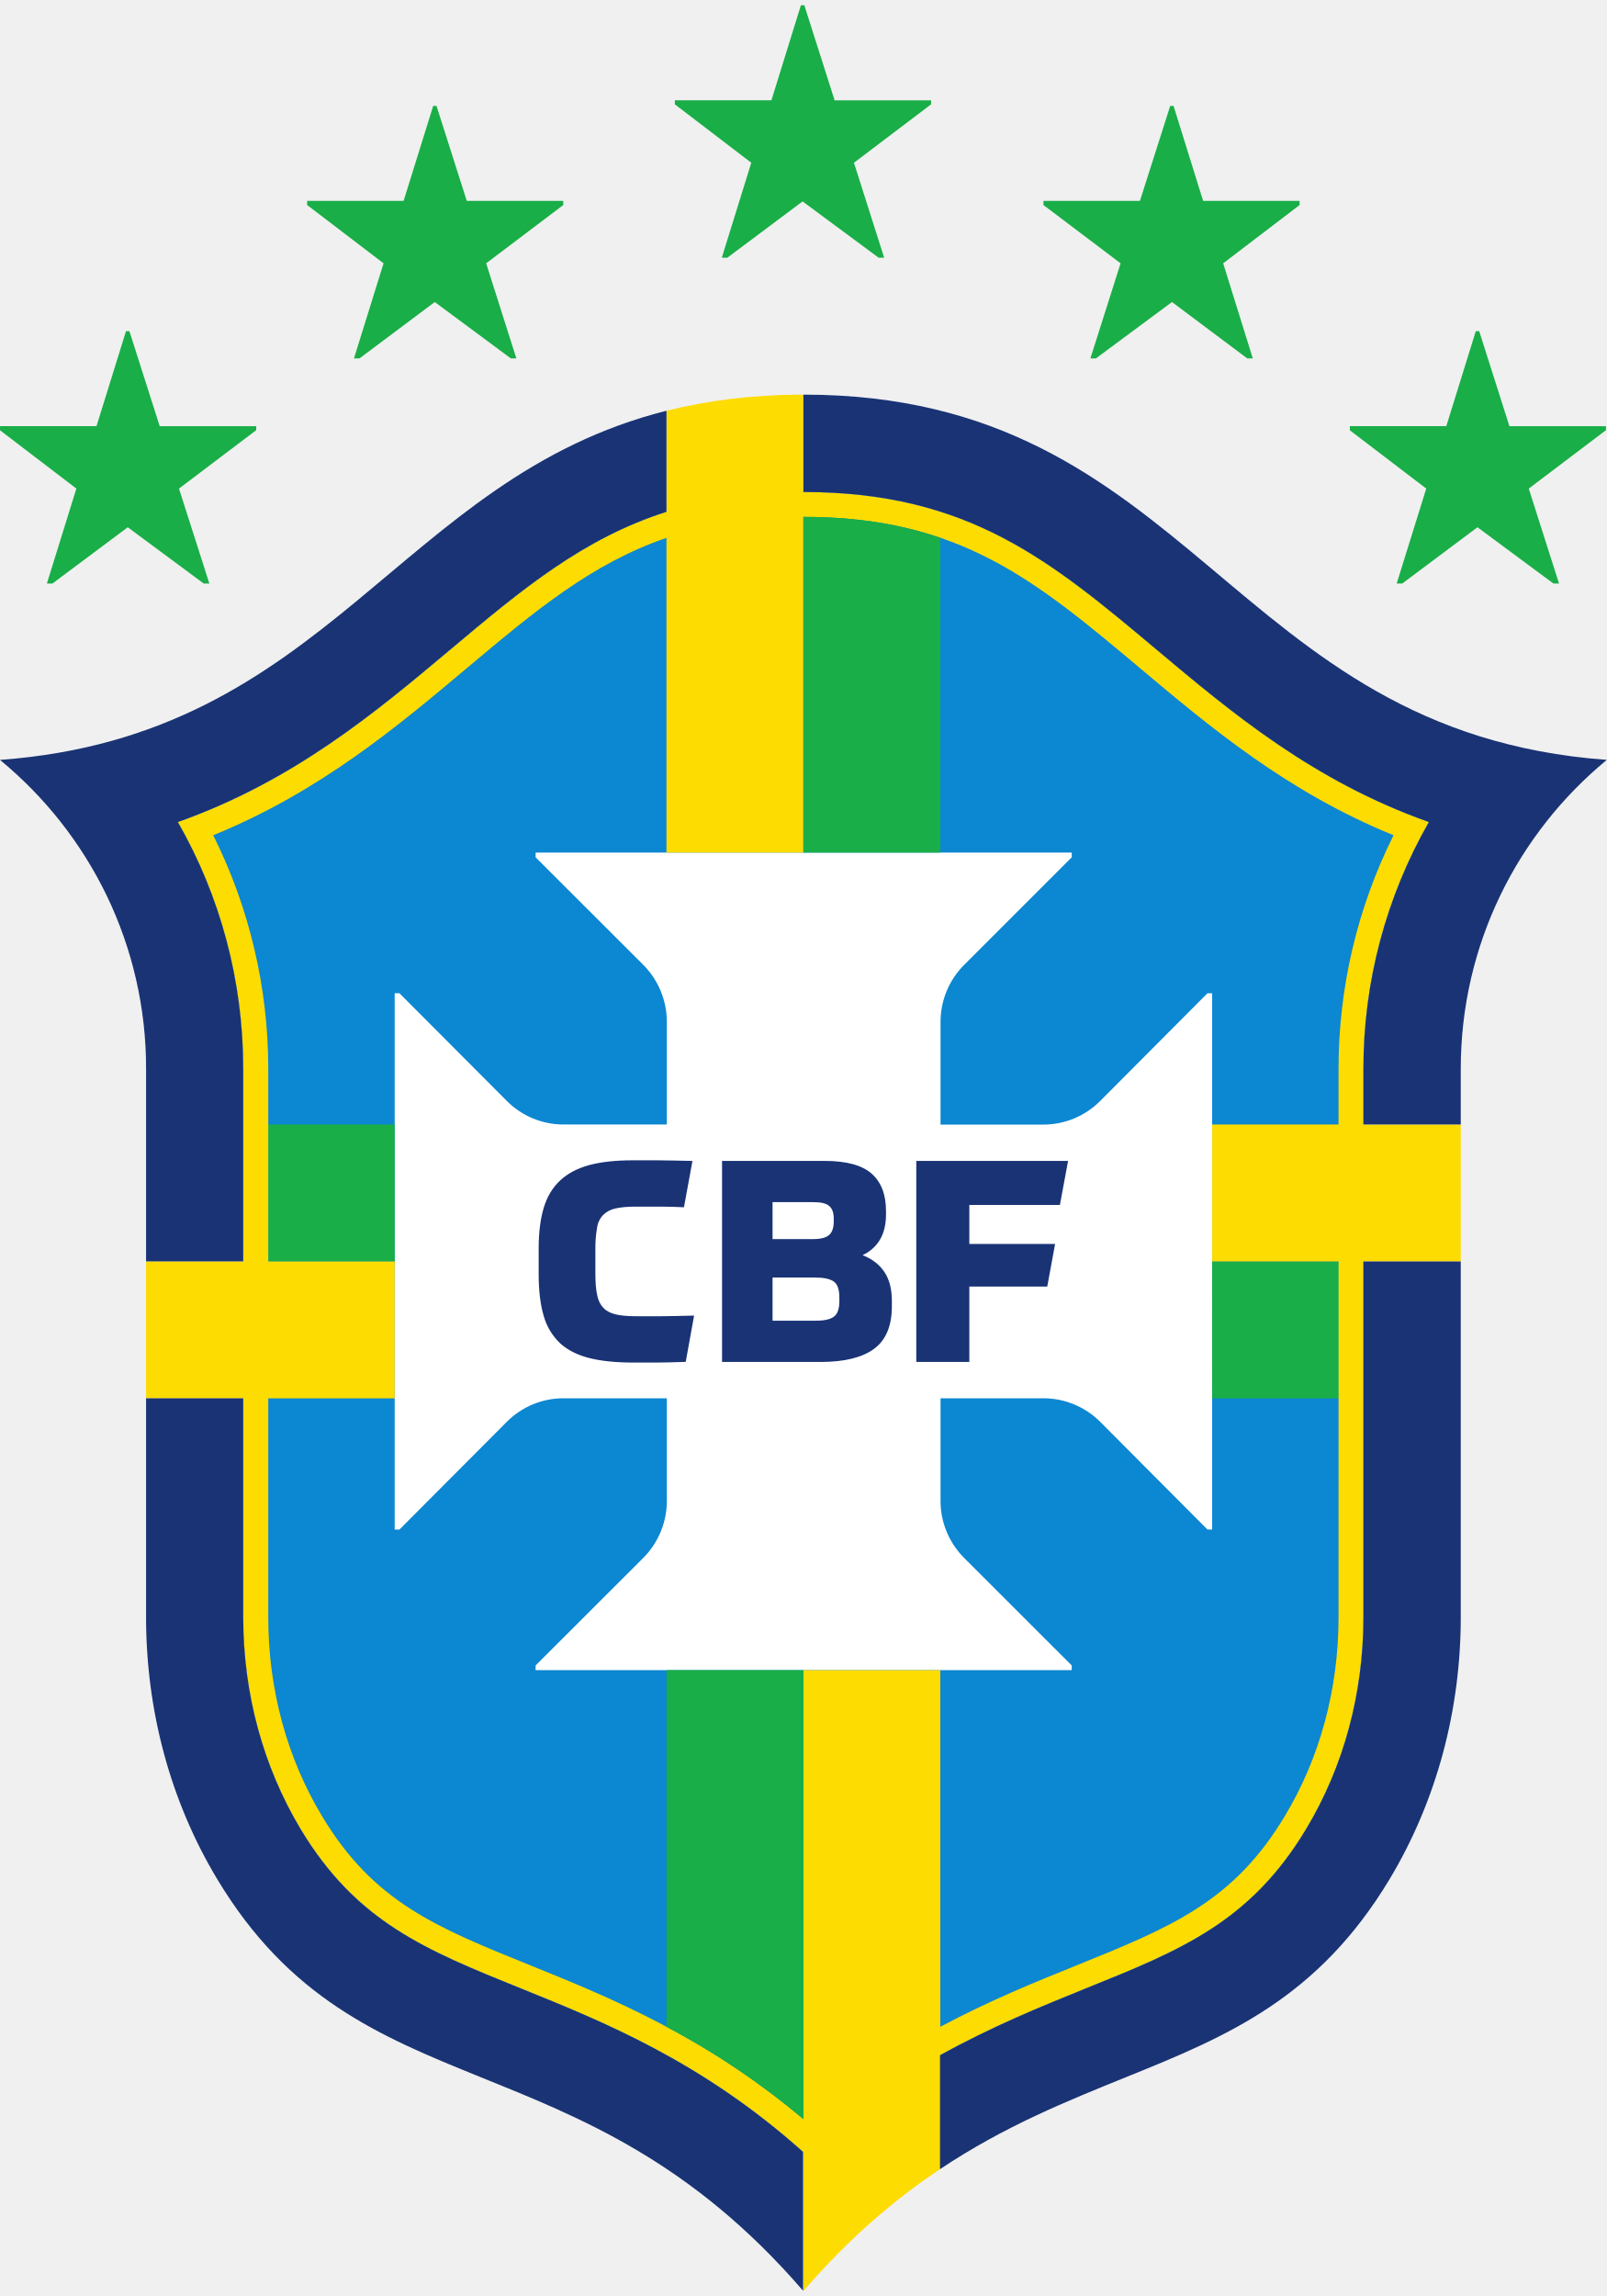
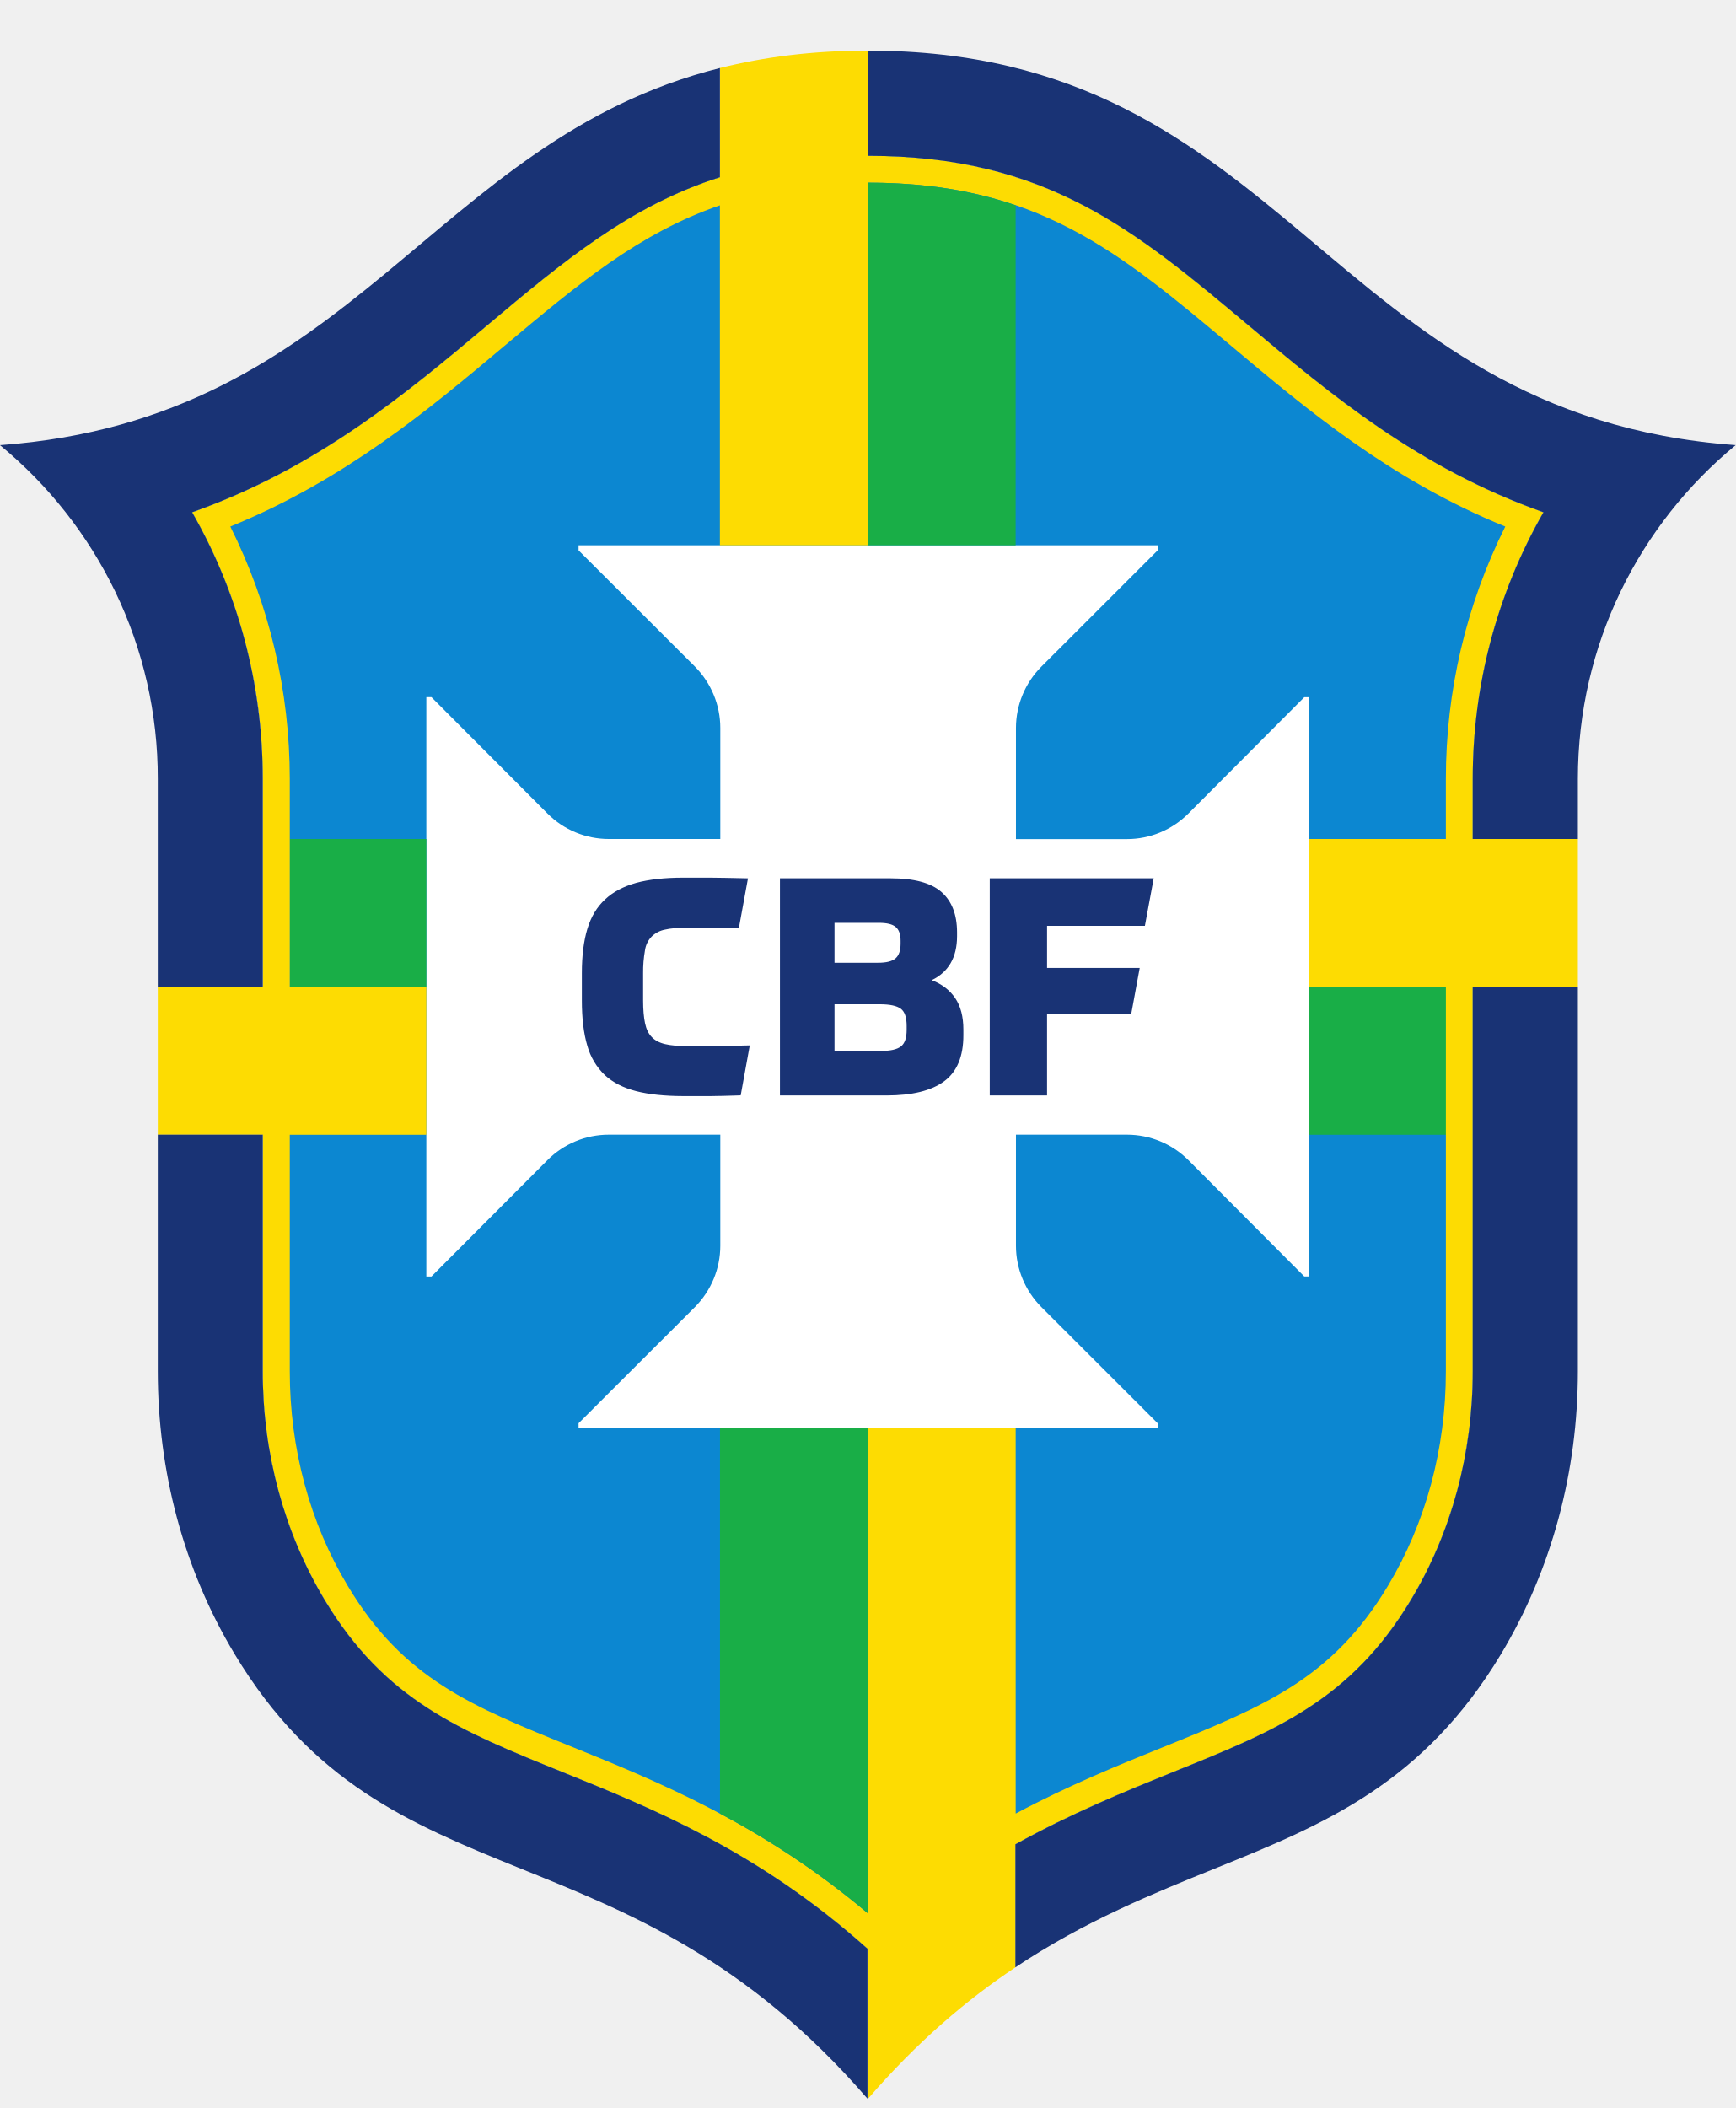
- <svg xmlns="http://www.w3.org/2000/svg" viewBox="0.00 0.00 56.25 79.99" width="56" height="80">
+ <svg xmlns="http://www.w3.org/2000/svg" viewBox="0.00 12.29 56.25 67.70" width="56" height="68">
  <defs>
-     <path d="M83 86L71 73L2 4L177 182L223 210L0 103Z" />
+     <clipPath id="sem-estrelas">
+       <path clip-rule="evenodd" d="M0 0H56.25V80H0ZM28.13 -0.80L29.38 3.20L33.44 3.20L30.15 5.66L31.41 9.66L28.13 7.19L24.84 9.66L26.10 5.66L22.82 3.20L26.87 3.20ZM15.23 2.72L16.49 6.71L20.54 6.71L17.26 9.18L18.52 13.17L15.23 10.70L11.95 13.17L13.21 9.18L9.92 6.71L13.98 6.71ZM41.02 2.72L42.27 6.71L46.33 6.71L43.04 9.18L44.30 13.17L41.02 10.70L37.73 13.17L38.99 9.18L35.71 6.71L39.76 6.71ZM4.50 10.59L5.75 14.59L9.81 14.59L6.53 17.05L7.78 21.05L4.50 18.58L1.22 21.05L2.47 17.05L-0.81 14.59L3.25 14.59ZM51.75 10.59L53.00 14.59L57.06 14.59L53.78 17.05L55.03 21.05L51.75 18.58L48.47 21.05L49.72 17.05L46.44 14.59L50.50 14.59Z" />
+     </clipPath>
  </defs>
-   <path d="M87.848 91.124 86.791 87.8l2.7-2.044v-.14h-3.377l-1.06-3.328h-.12l-1.032 3.327h-3.38v.141l2.675 2.044-1.032 3.324h.193l2.635-1.97 2.662 1.97zM74.974 94.648l-1.057-3.328 2.699-2.04v-.144h-3.377l-1.06-3.325h-.116l-1.036 3.325h-3.376v.144l2.675 2.04-1.036 3.328h.193l2.635-1.973 2.663 1.973zM95.067 94.648l1.057-3.328-2.7-2.04v-.144h3.377l1.06-3.325h.117l1.035 3.325h3.377v.144l-2.675 2.04 1.036 3.328h-.193l-2.635-1.973-2.663 1.973zM64.228 102.528l-1.063-3.324 2.703-2.044v-.14H62.49l-1.06-3.325h-.12l-1.032 3.324h-3.377v.145l2.672 2.04-1.032 3.324h.193l2.638-1.97 2.66 1.97zM111.471 102.528l-1.06-3.324 2.703-2.044v-.14h-3.38l-1.057-3.325h-.12l-1.032 3.324h-3.376v.145l2.674 2.04-1.035 3.324h.193l2.635-1.97 2.66 1.97zm0 0" style="fill:#19ae47;fill-opacity:1;fill-rule:evenodd;stroke:none;stroke-width:.784" transform="translate(-56.9 -82.288)" data-source="https://football-logos.cc" />
-   <path d="M85.023 157.428c-3.538-3.162-6.998-4.559-9.89-5.73-3.337-1.347-5.748-2.325-7.706-5.576-1.314-2.181-2.01-4.746-2.01-7.414v-19.196a17.25 17.25  720  0 0-2.295-8.637c4.06-1.437 6.925-3.843 9.544-6.042 3.665-3.08 6.56-5.513 12.357-5.513 5.779 0 8.812 2.544 12.023 5.234l.325.275c2.62 2.2 5.485 4.609 9.544 6.046a17.36 17.36  1800  0 0-2.291 8.637v19.196c0 2.665-.693 5.23-2.007 7.418-1.863 3.094-3.977 4.062-7.55 5.509l-.168.067c-2.887 1.17-6.343 2.568-9.876 5.726" style="fill:#0c87d1;fill-opacity:1;fill-rule:nonzero;stroke:none;stroke-width:.784" transform="translate(-56.9 -82.288)" />
-   <path d="M99.329 116.868v18.767h-.165l-3.757-3.772a2.82 2.82  4320  0 0-1.985-.821h-3.6v3.6c0 .741.297 1.455.82 1.982l3.772 3.769v.165H75.648v-.165l3.774-3.769c.521-.527.819-1.24.819-1.982v-3.6h-3.616c-.744 0-1.461.297-1.985.824l-3.76 3.772h-.165v-18.773h.165l3.76 3.771c.524.527 1.24.825 1.985.825h3.616v-3.6c0-.742-.298-1.456-.819-1.983l-3.774-3.769v-.165h18.766v.165l-3.771 3.77a2.82 2.82  720  0 0-.821 1.981v3.604h3.6c.744 0 1.458-.297 1.985-.824l3.757-3.772zm0 0" style="fill:#fff;fill-opacity:1;fill-rule:nonzero;stroke:none;stroke-width:.784" transform="translate(-56.9 -82.288)" />
-   <path d="M77.74 126.697q.001.445.062.732.058.285.217.448.155.165.435.23.275.064.711.064h.861q.217 0 .493-.007.284-.005.677-.016l-.294 1.62q-.335.01-.567.017-.233.005-.416.007h-.883q-.897-.002-1.52-.16-.623-.16-1.014-.518a2.1 2.1  4320  0 1-.57-.953q-.178-.596-.177-1.473v-.88q-.001-.84.178-1.434.18-.593.576-.956c.26-.245.6-.422 1.01-.536.411-.11.917-.168 1.508-.168h.892q.22 0 .518.007.298.004.701.015l-.297 1.621a16 16  2520  0 0-.8-.022h-.885q-.438 0-.711.064a.84.84  5040  0 0-.435.23.8.8  5760  0 0-.211.447 4 4  5040  0 0-.059.733zM83.942 128.327h1.507q.456.002.644-.144.187-.142.187-.536v-.129q.001-.415-.19-.558-.195-.143-.668-.144h-1.48zm2.142-3.566q0-.318-.16-.45c-.104-.09-.288-.133-.542-.133h-1.44v1.293h1.41q.404.002.57-.144.16-.142.162-.469zm-3.91-2.026h3.59q1.132 0 1.637.438.511.443.512 1.312v.129q-.002 1.026-.821 1.421.494.189.76.58t.266 1.023v.177q.002 1.036-.622 1.496-.623.46-1.869.46h-3.453zM94.286 122.735 94 124.276H90.83v1.364h3.002l-.275 1.492H90.83v2.638h-1.857v-7.035zm0 0" style="fill:#193375;fill-opacity:1;fill-rule:nonzero;stroke:none;stroke-width:.784" transform="translate(-56.9 -82.288)" />
-   <path d="M70.715 126.253H66.29v-4.792h4.425zM99.329 126.253h4.427v4.792H99.33zm0 0" style="fill:#19ae47;fill-opacity:1;fill-rule:nonzero;stroke:none;stroke-width:.784" transform="translate(-56.9 -82.288)" data-source="https://football-logos.cc" />
-   <path d="M103.753 138.708c0 2.51-.65 4.917-1.884 6.964-1.805 3.003-3.986 3.882-7.286 5.218-1.443.582-3.061 1.238-4.77 2.15v-12.482H85.02v15.712c-3.45-2.91-6.82-4.274-9.553-5.38-3.306-1.336-5.488-2.215-7.292-5.218-1.235-2.047-1.885-4.455-1.885-6.964v-7.663h4.425v-4.792H66.29v-6.741c0-2.846-.665-5.653-1.927-8.175 3.714-1.513 6.44-3.799 8.867-5.84 2.408-2.022 4.382-3.67 6.998-4.568v11.015h4.792v-11.75c5.476 0 8.126 2.224 11.793 5.303 2.427 2.041 5.151 4.33 8.865 5.84a18.3 18.3  1080  0 0-1.925 8.175v1.949H99.33v4.792h4.424zm4.278-17.247h-3.407v-1.949c0-3.076.805-6.042 2.291-8.637-4.06-1.437-6.921-3.843-9.54-6.042-3.665-3.077-6.56-5.51-12.355-5.51v-3.407c-1.795 0-3.37.209-4.792.564v3.536c-2.929.935-5.068 2.724-7.559 4.817-2.62 2.2-5.487 4.605-9.544 6.042a17.3 17.3  5400  0 1 2.289 8.637v6.74h-3.401v4.793h3.401v7.663c0 2.668.699 5.23 2.01 7.414 1.958 3.251 4.37 4.229 7.706 5.574 2.892 1.17 6.351 2.564 9.89 5.732v4.86c1.615-1.87 3.217-3.223 4.792-4.271v-3.986c1.811-1.005 3.536-1.704 5.096-2.335 3.34-1.345 5.754-2.323 7.706-5.574 1.317-2.184 2.01-4.746 2.01-7.414v-12.455h3.407zm0 0" style="fill:#fddc02;fill-opacity:1;fill-rule:nonzero;stroke:none;stroke-width:.784" transform="translate(-56.9 -82.288)" />
-   <path d="M89.812 100.929c-1.37-.469-2.91-.735-4.792-.735v11.75h4.792zM80.231 153.04a27.2 27.2  5040  0 1 4.79 3.23v-15.712h-4.79zm0 0" style="fill:#19ae47;fill-opacity:1;fill-rule:nonzero;stroke:none;stroke-width:.784" transform="translate(-56.9 -82.288)" />
-   <path d="M85.023 99.324c5.791 0 8.687 2.432 12.351 5.509 2.62 2.2 5.482 4.605 9.541 6.042a17.36 17.36 0 0 0-2.291 8.637v1.949h3.407v-1.949c0-4.354 1.994-8.245 5.113-10.813-6.63-.484-10.245-3.677-13.91-6.753-3.668-3.076-7.384-6.03-14.21-6.03h-.004v3.408zM65.414 119.512c0-3.076-.8-6.042-2.289-8.637 4.057-1.437 6.925-3.843 9.544-6.042 2.491-2.093 4.63-3.882 7.56-4.817V96.48c-9.389 2.36-11.818 11.38-23.33 12.22a14.1 14.1 0 0 1 3.73 4.736 13.9 13.9 0 0 1 1.384 6.076v6.74h3.401zM75.13 151.696c-3.337-1.348-5.748-2.323-7.706-5.574-1.311-2.184-2.01-4.746-2.01-7.414v-7.666h-3.401v7.666c0 3.223.83 6.406 2.494 9.17 5.01 8.325 12.651 5.307 20.504 14.4v-4.859c-3.533-3.162-6.989-4.556-9.881-5.723M104.624 138.708c0 2.668-.693 5.23-2.007 7.414-1.955 3.251-4.37 4.229-7.71 5.574-1.559.631-3.287 1.333-5.104 2.34v3.987c2.261-1.51 4.464-2.39 6.542-3.233 3.52-1.421 6.685-2.748 9.192-6.912 1.66-2.764 2.494-5.947 2.494-9.17v-12.455h-3.407zm0 0" style="fill:#193375;fill-opacity:1;fill-rule:nonzero;stroke:none;stroke-width:.784" transform="translate(-56.9 -82.288)" data-source="https://football-logos.cc" />
+   <g clip-path="url(#sem-estrelas)">
+     <defs>
+       <path d="M83 86L71 73L2 4L177 182L223 210L0 103Z" />
+     </defs>
+     <path d="M87.848 91.124 86.791 87.8l2.7-2.044v-.14h-3.377l-1.06-3.328h-.12l-1.032 3.327h-3.38v.141l2.675 2.044-1.032 3.324h.193l2.635-1.97 2.662 1.97zM74.974 94.648l-1.057-3.328 2.699-2.04v-.144h-3.377l-1.06-3.325h-.116l-1.036 3.325h-3.376v.144l2.675 2.04-1.036 3.328h.193l2.635-1.973 2.663 1.973zM95.067 94.648l1.057-3.328-2.7-2.04v-.144h3.377l1.06-3.325h.117l1.035 3.325h3.377v.144l-2.675 2.04 1.036 3.328h-.193l-2.635-1.973-2.663 1.973zM64.228 102.528l-1.063-3.324 2.703-2.044v-.14H62.49l-1.06-3.325h-.12l-1.032 3.324h-3.377v.145l2.672 2.04-1.032 3.324h.193l2.638-1.97 2.66 1.97zM111.471 102.528l-1.06-3.324 2.703-2.044v-.14h-3.38l-1.057-3.325h-.12l-1.032 3.324h-3.376v.145l2.674 2.04-1.035 3.324h.193l2.635-1.97 2.66 1.97zm0 0" style="fill:#19ae47;fill-opacity:1;fill-rule:evenodd;stroke:none;stroke-width:.784" transform="translate(-56.9 -82.288)" data-source="https://football-logos.cc" />
+     <path d="M85.023 157.428c-3.538-3.162-6.998-4.559-9.89-5.73-3.337-1.347-5.748-2.325-7.706-5.576-1.314-2.181-2.01-4.746-2.01-7.414v-19.196a17.25 17.25  720  0 0-2.295-8.637c4.06-1.437 6.925-3.843 9.544-6.042 3.665-3.08 6.56-5.513 12.357-5.513 5.779 0 8.812 2.544 12.023 5.234l.325.275c2.62 2.2 5.485 4.609 9.544 6.046a17.36 17.36  1800  0 0-2.291 8.637v19.196c0 2.665-.693 5.23-2.007 7.418-1.863 3.094-3.977 4.062-7.55 5.509l-.168.067c-2.887 1.17-6.343 2.568-9.876 5.726" style="fill:#0c87d1;fill-opacity:1;fill-rule:nonzero;stroke:none;stroke-width:.784" transform="translate(-56.9 -82.288)" />
+     <path d="M99.329 116.868v18.767h-.165l-3.757-3.772a2.82 2.82  4320  0 0-1.985-.821h-3.6v3.6c0 .741.297 1.455.82 1.982l3.772 3.769v.165H75.648v-.165l3.774-3.769c.521-.527.819-1.24.819-1.982v-3.6h-3.616c-.744 0-1.461.297-1.985.824l-3.76 3.772h-.165v-18.773h.165l3.76 3.771c.524.527 1.24.825 1.985.825h3.616v-3.6c0-.742-.298-1.456-.819-1.983l-3.774-3.769v-.165h18.766v.165l-3.771 3.77a2.82 2.82  720  0 0-.821 1.981v3.604h3.6c.744 0 1.458-.297 1.985-.824l3.757-3.772zm0 0" style="fill:#fff;fill-opacity:1;fill-rule:nonzero;stroke:none;stroke-width:.784" transform="translate(-56.9 -82.288)" />
+     <path d="M77.74 126.697q.001.445.062.732.058.285.217.448.155.165.435.23.275.064.711.064h.861q.217 0 .493-.007.284-.005.677-.016l-.294 1.62q-.335.01-.567.017-.233.005-.416.007h-.883q-.897-.002-1.52-.16-.623-.16-1.014-.518a2.1 2.1  4320  0 1-.57-.953q-.178-.596-.177-1.473v-.88q-.001-.84.178-1.434.18-.593.576-.956c.26-.245.6-.422 1.01-.536.411-.11.917-.168 1.508-.168h.892q.22 0 .518.007.298.004.701.015l-.297 1.621a16 16  2520  0 0-.8-.022h-.885q-.438 0-.711.064a.84.84  5040  0 0-.435.23.8.8  5760  0 0-.211.447 4 4  5040  0 0-.059.733zM83.942 128.327h1.507q.456.002.644-.144.187-.142.187-.536v-.129q.001-.415-.19-.558-.195-.143-.668-.144h-1.48zm2.142-3.566q0-.318-.16-.45c-.104-.09-.288-.133-.542-.133h-1.44v1.293h1.41q.404.002.57-.144.16-.142.162-.469zm-3.91-2.026h3.59q1.132 0 1.637.438.511.443.512 1.312v.129q-.002 1.026-.821 1.421.494.189.76.58t.266 1.023v.177q.002 1.036-.622 1.496-.623.46-1.869.46h-3.453zM94.286 122.735 94 124.276H90.83v1.364h3.002l-.275 1.492H90.83v2.638h-1.857v-7.035zm0 0" style="fill:#193375;fill-opacity:1;fill-rule:nonzero;stroke:none;stroke-width:.784" transform="translate(-56.9 -82.288)" />
+     <path d="M70.715 126.253H66.29v-4.792h4.425zM99.329 126.253h4.427v4.792H99.33zm0 0" style="fill:#19ae47;fill-opacity:1;fill-rule:nonzero;stroke:none;stroke-width:.784" transform="translate(-56.9 -82.288)" data-source="https://football-logos.cc" />
+     <path d="M103.753 138.708c0 2.51-.65 4.917-1.884 6.964-1.805 3.003-3.986 3.882-7.286 5.218-1.443.582-3.061 1.238-4.77 2.15v-12.482H85.02v15.712c-3.45-2.91-6.82-4.274-9.553-5.38-3.306-1.336-5.488-2.215-7.292-5.218-1.235-2.047-1.885-4.455-1.885-6.964v-7.663h4.425v-4.792H66.29v-6.741c0-2.846-.665-5.653-1.927-8.175 3.714-1.513 6.44-3.799 8.867-5.84 2.408-2.022 4.382-3.67 6.998-4.568v11.015h4.792v-11.75c5.476 0 8.126 2.224 11.793 5.303 2.427 2.041 5.151 4.33 8.865 5.84a18.3 18.3  1080  0 0-1.925 8.175v1.949H99.33v4.792h4.424zm4.278-17.247h-3.407v-1.949c0-3.076.805-6.042 2.291-8.637-4.06-1.437-6.921-3.843-9.54-6.042-3.665-3.077-6.56-5.51-12.355-5.51v-3.407c-1.795 0-3.37.209-4.792.564v3.536c-2.929.935-5.068 2.724-7.559 4.817-2.62 2.2-5.487 4.605-9.544 6.042a17.3 17.3  5400  0 1 2.289 8.637v6.74h-3.401v4.793h3.401v7.663c0 2.668.699 5.23 2.01 7.414 1.958 3.251 4.37 4.229 7.706 5.574 2.892 1.17 6.351 2.564 9.89 5.732v4.86c1.615-1.87 3.217-3.223 4.792-4.271v-3.986c1.811-1.005 3.536-1.704 5.096-2.335 3.34-1.345 5.754-2.323 7.706-5.574 1.317-2.184 2.01-4.746 2.01-7.414v-12.455h3.407zm0 0" style="fill:#fddc02;fill-opacity:1;fill-rule:nonzero;stroke:none;stroke-width:.784" transform="translate(-56.9 -82.288)" />
+     <path d="M89.812 100.929c-1.37-.469-2.91-.735-4.792-.735v11.75h4.792zM80.231 153.04a27.2 27.2  5040  0 1 4.79 3.23v-15.712h-4.79zm0 0" style="fill:#19ae47;fill-opacity:1;fill-rule:nonzero;stroke:none;stroke-width:.784" transform="translate(-56.9 -82.288)" />
+     <path d="M85.023 99.324c5.791 0 8.687 2.432 12.351 5.509 2.62 2.2 5.482 4.605 9.541 6.042a17.36 17.36 0 0 0-2.291 8.637v1.949h3.407v-1.949c0-4.354 1.994-8.245 5.113-10.813-6.63-.484-10.245-3.677-13.91-6.753-3.668-3.076-7.384-6.03-14.21-6.03h-.004v3.408zM65.414 119.512c0-3.076-.8-6.042-2.289-8.637 4.057-1.437 6.925-3.843 9.544-6.042 2.491-2.093 4.63-3.882 7.56-4.817V96.48c-9.389 2.36-11.818 11.38-23.33 12.22a14.1 14.1 0 0 1 3.73 4.736 13.9 13.9 0 0 1 1.384 6.076v6.74h3.401zM75.13 151.696c-3.337-1.348-5.748-2.323-7.706-5.574-1.311-2.184-2.01-4.746-2.01-7.414v-7.666h-3.401v7.666c0 3.223.83 6.406 2.494 9.17 5.01 8.325 12.651 5.307 20.504 14.4v-4.859c-3.533-3.162-6.989-4.556-9.881-5.723M104.624 138.708c0 2.668-.693 5.23-2.007 7.414-1.955 3.251-4.37 4.229-7.71 5.574-1.559.631-3.287 1.333-5.104 2.34v3.987c2.261-1.51 4.464-2.39 6.542-3.233 3.52-1.421 6.685-2.748 9.192-6.912 1.66-2.764 2.494-5.947 2.494-9.17v-12.455h-3.407zm0 0" style="fill:#193375;fill-opacity:1;fill-rule:nonzero;stroke:none;stroke-width:.784" transform="translate(-56.9 -82.288)" data-source="https://football-logos.cc" />
+   </g>
</svg>
